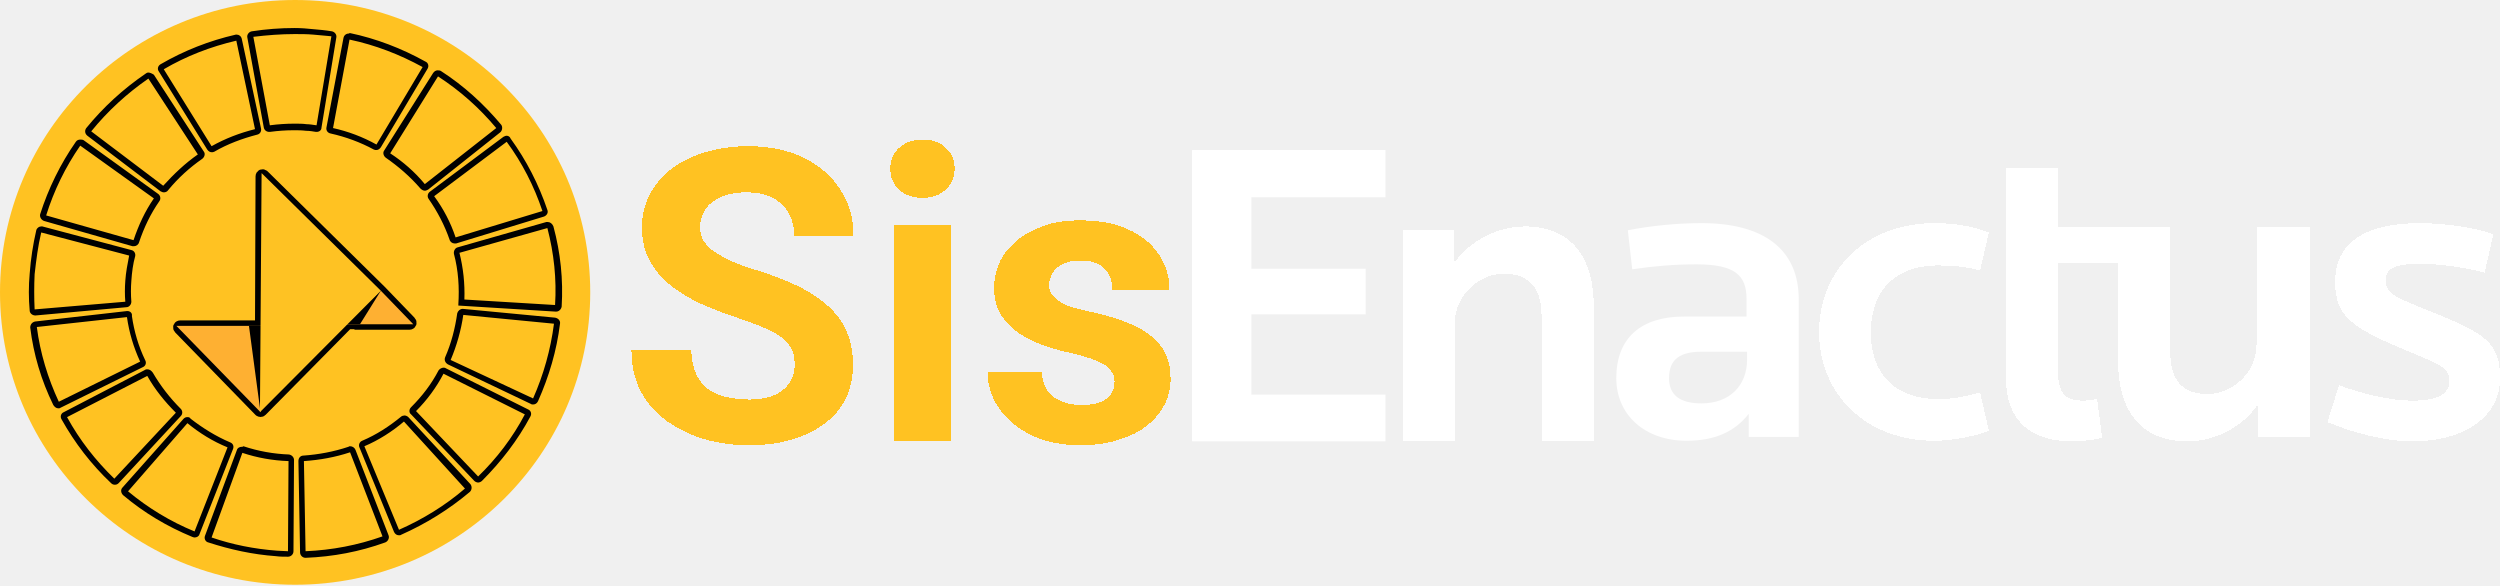
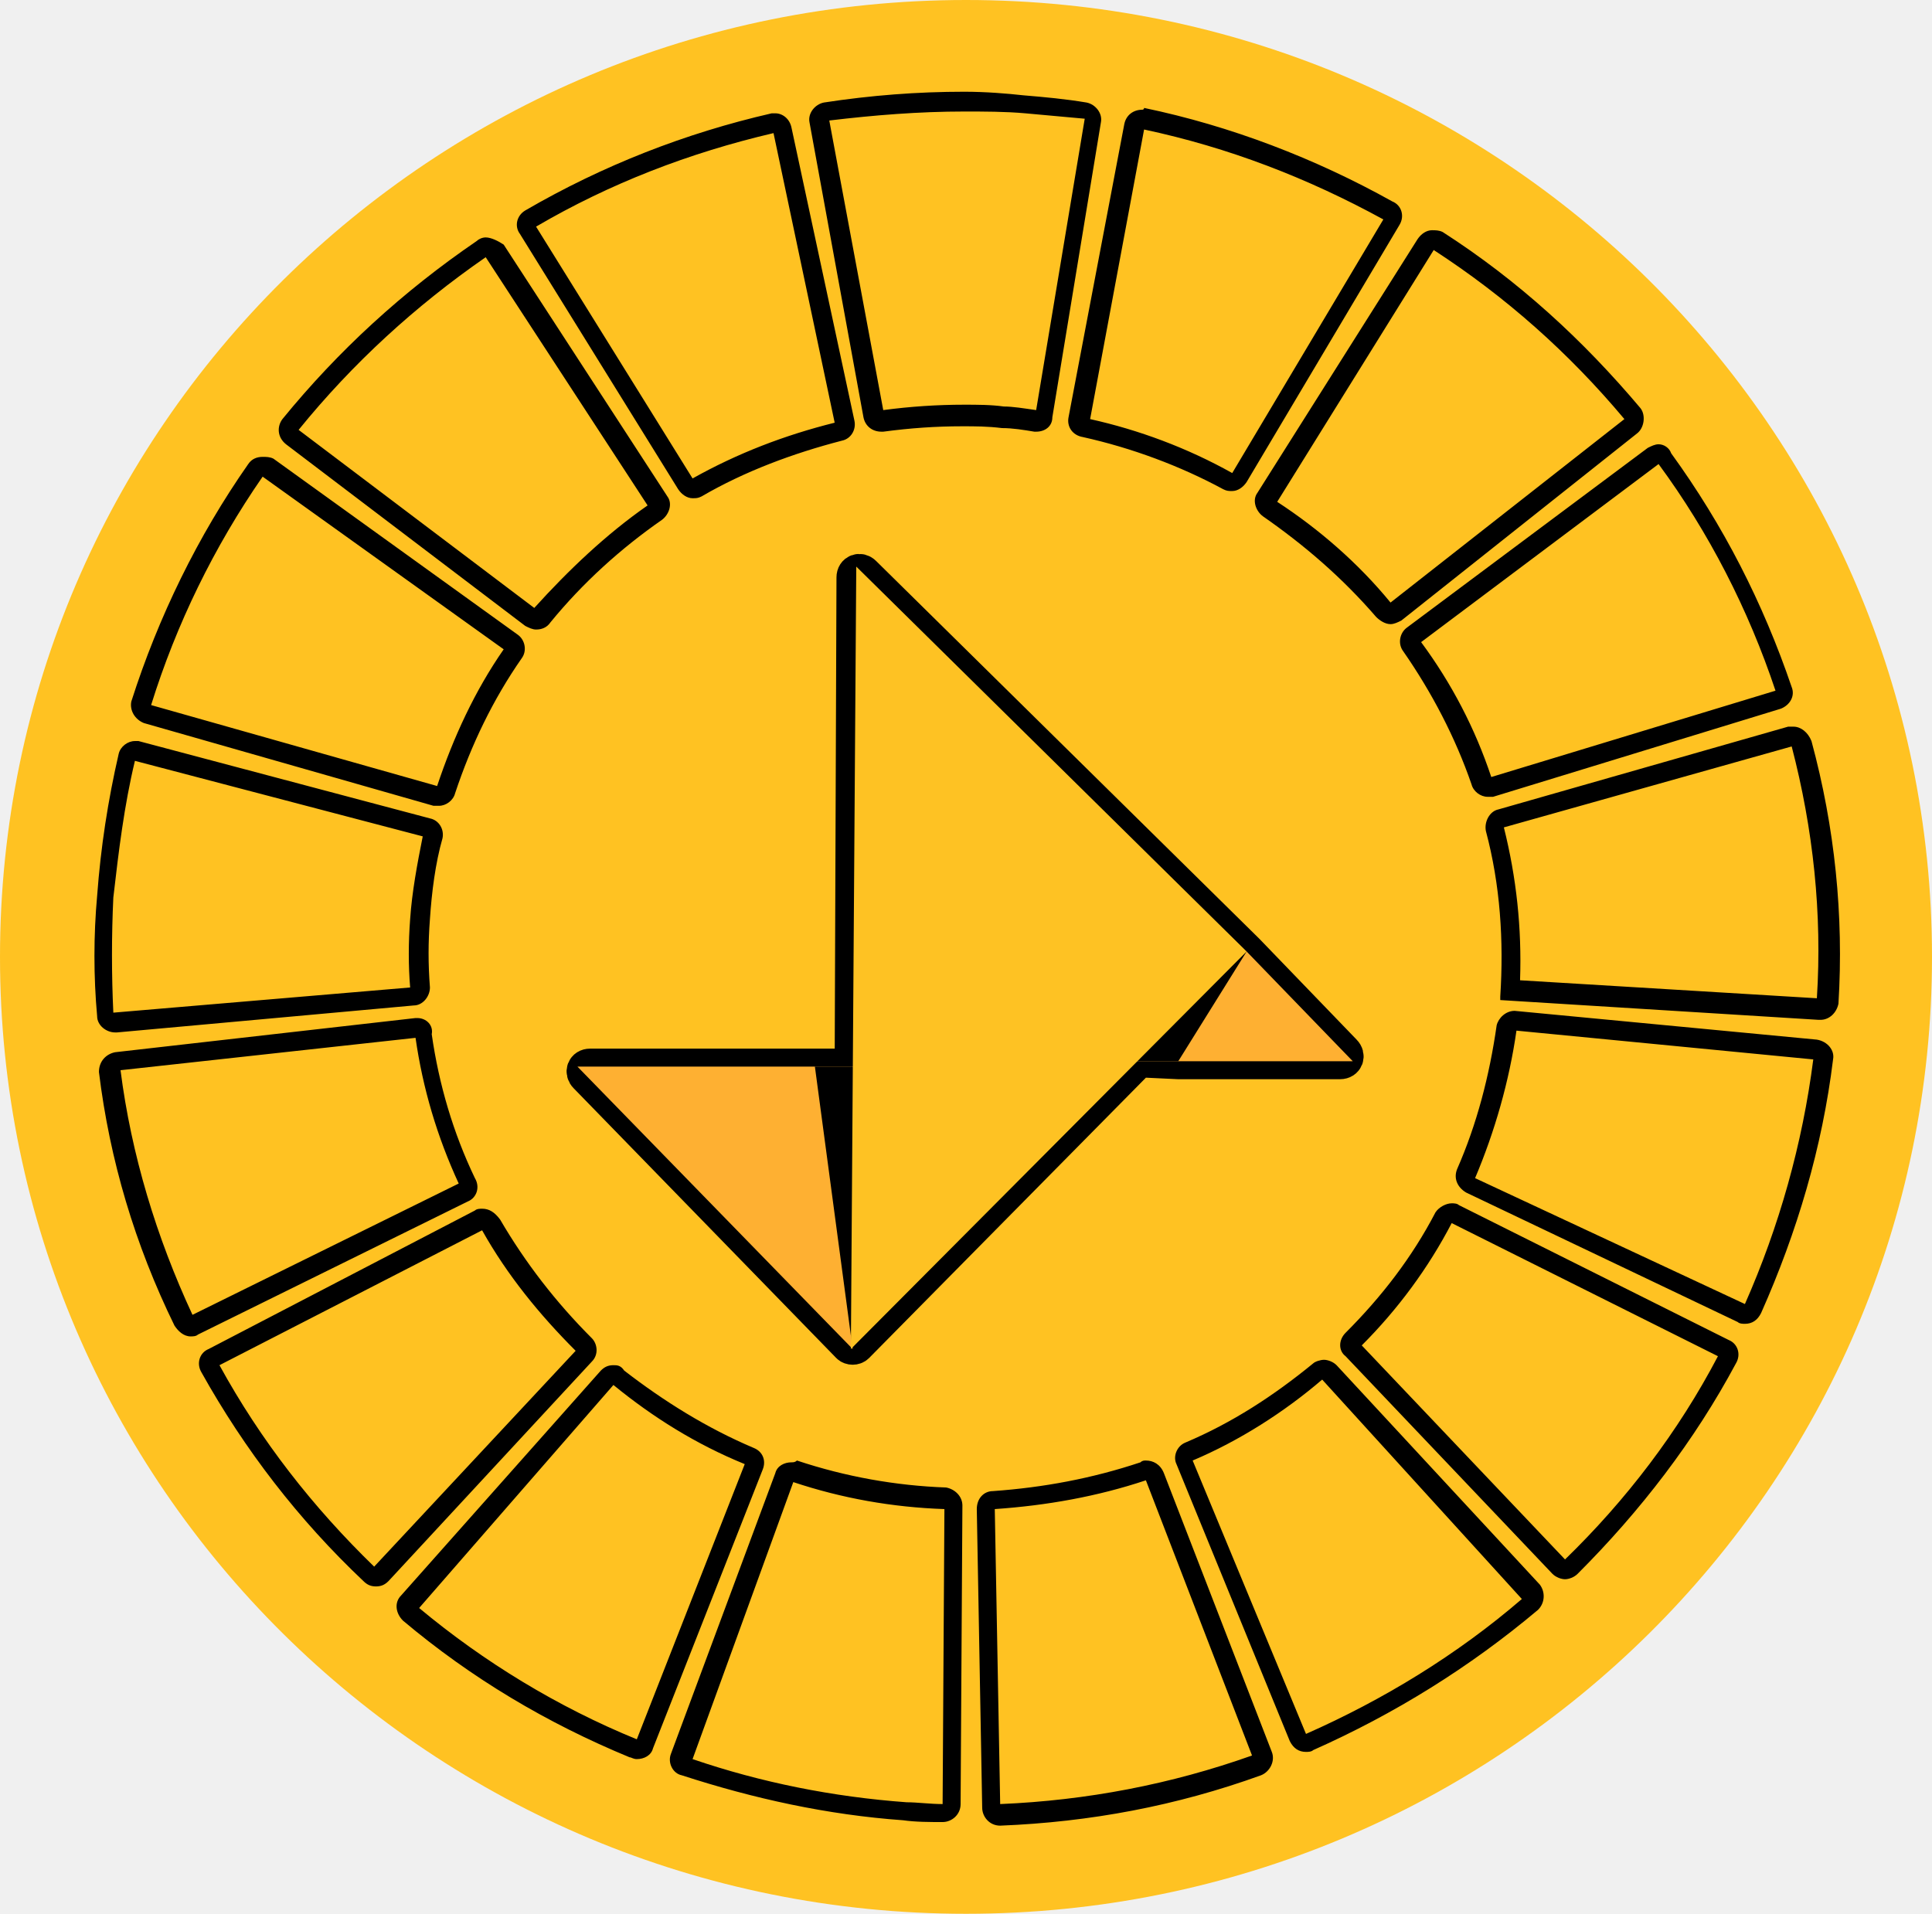
- <svg xmlns="http://www.w3.org/2000/svg" version="1.1" id="Layer_1" x="0px" y="0px" viewBox="0 0 454.9 106.5" style="enable-background:new 0 0 454.9 106.5;" xml:space="preserve">
+ <svg xmlns="http://www.w3.org/2000/svg" version="1.1" id="Layer_1" x="0px" y="0px" viewBox="0 0 107.4 106.4" style="enable-background:new 0 0 107.4 106.4;" xml:space="preserve">
  <style type="text/css">
- 	.st0{fill:#FFFFFF;}
- 	.st1{fill:#FFC222;}
- 	.st2{fill:#FEC223;stroke:#000000;stroke-width:2;stroke-miterlimit:10;}
- 	.st3{fill:#FEB032;}
- 	.st4{fill:#FEC223;}
+ 	.st0{fill:#FFC222;}
+ 	.st1{fill:#FEC223;stroke:#000000;stroke-width:2;stroke-miterlimit:10;}
+ 	.st2{fill:#FEB032;}
+ 	.st3{fill:#FEC223;}
</style>
  <g>
+     <ellipse class="st0" cx="53.7" cy="53.2" rx="53.7" ry="53.2" />
+     <path d="M53.6,6.2c1.1,0,2.3,0,3.4,0.1c1.1,0.1,2.2,0.2,3.3,0.3l-2.7,16.2c-0.7-0.1-1.3-0.2-1.8-0.2c-0.7-0.1-1.5-0.1-2.2-0.1   c-1.5,0-3,0.1-4.5,0.3l-3-16.1C48.6,6.4,51.1,6.2,53.6,6.2 M63.6,7.2c4.7,1,9.1,2.7,13.3,5l-8.4,14.1c-2.5-1.4-5.2-2.4-7.9-3   L63.6,7.2 M43,7.4l3.4,16.1c-2.8,0.7-5.4,1.7-7.9,3.1l-8.7-14C33.9,10.2,38.3,8.5,43,7.4 M79.7,13.9c4,2.6,7.5,5.7,10.6,9.4   l-13,10.2c-1.8-2.2-4-4.1-6.3-5.6L79.7,13.9 M27,14.3l9,13.8c-2.3,1.6-4.4,3.6-6.3,5.7l-13.1-9.9C19.6,20.2,23.1,17,27,14.3    M92.2,25.8c2.8,3.8,5,8.1,6.5,12.6l-15.8,4.8C82,40.5,80.7,38,79,35.7L92.2,25.8 M14.6,26.5L28,36.1c-1.6,2.3-2.8,4.9-3.7,7.6   L8.4,39.2C9.8,34.7,11.9,30.4,14.6,26.5 M99.6,41.5c1.2,4.6,1.7,9.3,1.4,14l-16.5-1c0.1-2.9-0.2-5.7-0.9-8.5L99.6,41.5 M7.5,42.3   l16,4.2c-0.3,1.5-0.6,3.1-0.7,4.6c-0.1,1.3-0.1,2.6,0,3.8L6.3,56.3c-0.1-2.1-0.1-4.3,0-6.4C6.6,47.3,6.9,44.8,7.5,42.3 M84.3,57.3   l16.5,1.6c-0.6,4.7-1.9,9.3-3.8,13.6l-15-7C83.1,62.9,83.9,60.1,84.3,57.3 M23.1,57.7c0.4,2.8,1.2,5.5,2.4,8.1l-14.8,7.3   c-2-4.3-3.4-8.9-4-13.6L23.1,57.7 M80.7,68l14.8,7.4c-2.2,4.2-5.1,8-8.5,11.3L75.7,74.8C77.7,72.8,79.4,70.5,80.7,68 M26.8,68.4   c1.4,2.5,3.2,4.7,5.2,6.7l-11.2,12c-3.4-3.3-6.3-7-8.6-11.2L26.8,68.4 M73.5,76.7l11.1,12.2c-3.6,3.1-7.7,5.6-12,7.5l-6.3-15.2   C68.9,80.1,71.4,78.5,73.5,76.7 M34.1,77c2.2,1.8,4.6,3.3,7.3,4.4l-6,15.3c-4.4-1.8-8.5-4.3-12.1-7.3L34.1,77 M63.7,82.3l5.9,15.3   c-4.5,1.6-9.2,2.5-14,2.7l-0.3-16.4C58.2,83.7,61,83.2,63.7,82.3 M44.1,82.4c2.7,0.9,5.5,1.4,8.4,1.5l-0.1,16.4   c-0.7,0-1.4-0.1-2-0.1c-4.1-0.3-8.1-1.1-11.9-2.4L44.1,82.4 M53.6,5.1c-2.6,0-5.2,0.2-7.8,0.6c-0.5,0.1-0.9,0.6-0.8,1.1l3,16.4   c0.1,0.5,0.5,0.8,1,0.8h0.1c1.5-0.2,2.9-0.3,4.4-0.3c0.7,0,1.4,0,2.2,0.1c0.6,0,1.2,0.1,1.8,0.2h0.1c0.5,0,0.9-0.3,0.9-0.8   l2.7-16.4c0.1-0.5-0.3-1-0.8-1.1c-1.2-0.2-2.3-0.3-3.5-0.4l0,0C56,5.2,54.8,5.1,53.6,5.1L53.6,5.1z M63.5,6.1c-0.5,0-0.9,0.3-1,0.8   l-3.1,16.3c-0.1,0.5,0.2,1,0.8,1.1c2.7,0.6,5.4,1.6,7.8,2.9c0.2,0.1,0.3,0.1,0.5,0.1c0.3,0,0.6-0.2,0.8-0.5l8.5-14.3   c0.3-0.5,0.1-1.1-0.4-1.3C73.1,8.8,68.4,7,63.6,6C63.6,6.1,63.5,6.1,63.5,6.1L63.5,6.1z M43.1,6.3c-0.1,0-0.1,0-0.2,0   c-4.8,1.1-9.4,2.9-13.7,5.4c-0.5,0.3-0.6,0.9-0.3,1.3l8.8,14.2c0.2,0.3,0.5,0.5,0.8,0.5c0.2,0,0.3,0,0.5-0.1   c2.4-1.4,5.1-2.4,7.8-3.1c0.5-0.1,0.8-0.6,0.7-1.1L44,7.1C43.9,6.6,43.5,6.3,43.1,6.3L43.1,6.3z M79.6,12.8c-0.3,0-0.6,0.2-0.8,0.5   l-8.9,14.1c-0.3,0.4-0.1,1,0.3,1.3c2.3,1.6,4.4,3.4,6.3,5.6c0.2,0.2,0.5,0.4,0.8,0.4c0.2,0,0.4-0.1,0.6-0.2L91,24.1   c0.4-0.3,0.5-1,0.2-1.4c-3.2-3.8-6.8-7.1-11-9.8C80,12.8,79.8,12.8,79.6,12.8L79.6,12.8z M27,13.2c-0.2,0-0.4,0.1-0.5,0.2   c-4.1,2.8-7.7,6.1-10.8,9.9c-0.3,0.4-0.3,1,0.2,1.4l13.3,10.1c0.2,0.1,0.4,0.2,0.6,0.2c0.3,0,0.6-0.1,0.8-0.4   c1.8-2.2,3.9-4.1,6.2-5.7c0.4-0.3,0.6-0.9,0.3-1.3l-9.1-14C27.7,13.4,27.3,13.2,27,13.2L27,13.2z M92.2,24.7   c-0.2,0-0.4,0.1-0.6,0.2l-13.4,10c-0.4,0.3-0.5,0.9-0.2,1.3c1.6,2.3,2.9,4.8,3.8,7.4c0.1,0.4,0.5,0.7,0.9,0.7c0.1,0,0.2,0,0.3,0   l16-4.9c0.5-0.2,0.8-0.7,0.6-1.2c-1.6-4.7-3.8-9-6.7-13C92.8,24.9,92.5,24.7,92.2,24.7L92.2,24.7z M14.6,25.4   c-0.3,0-0.6,0.1-0.8,0.4c-2.8,4-5,8.5-6.5,13.2c-0.1,0.5,0.2,1,0.7,1.2l16.1,4.6c0.1,0,0.2,0,0.3,0c0.4,0,0.8-0.3,0.9-0.7   c0.9-2.7,2.1-5.2,3.7-7.5c0.3-0.4,0.2-1-0.2-1.3l-13.6-9.8C15,25.4,14.8,25.4,14.6,25.4L14.6,25.4z M99.7,40.4c-0.1,0-0.2,0-0.3,0   L83.3,45c-0.5,0.1-0.8,0.7-0.7,1.2c0.8,3,1,6.1,0.8,9.2v0.2l17.7,1.1c0,0,0,0,0.1,0c0.5,0,0.9-0.4,1-0.9c0.3-4.9-0.2-9.8-1.5-14.6   C100.5,40.7,100.1,40.4,99.7,40.4L99.7,40.4z M7.5,41.2c-0.4,0-0.8,0.3-0.9,0.7c-0.6,2.6-1,5.2-1.2,7.9c-0.2,2.2-0.2,4.5,0,6.7   c0,0.5,0.5,0.9,1,0.9h0.1L23,55.9c0.5,0,0.9-0.5,0.9-1c-0.1-1.3-0.1-2.5,0-3.8c0.1-1.5,0.3-3.1,0.7-4.5c0.1-0.5-0.2-1-0.7-1.1   L7.7,41.2C7.6,41.2,7.6,41.2,7.5,41.2L7.5,41.2z M84.2,56.2c-0.5,0-0.9,0.4-1,0.8c-0.4,2.8-1.1,5.5-2.2,8c-0.2,0.5,0,1,0.5,1.3   l15.1,7.2c0.1,0.1,0.3,0.1,0.4,0.1c0.4,0,0.7-0.2,0.9-0.6c2-4.5,3.4-9.2,4-14.1c0.1-0.5-0.3-1-0.9-1.1L84.2,56.2L84.2,56.2   L84.2,56.2z M23.2,56.6h-0.1L6.4,58.5c-0.5,0.1-0.9,0.5-0.9,1.1c0.6,4.9,2,9.6,4.2,14.1c0.2,0.3,0.5,0.6,0.9,0.6   c0.1,0,0.3,0,0.4-0.1l15-7.4c0.5-0.2,0.7-0.8,0.4-1.3c-1.2-2.5-2-5.2-2.4-8C24.1,57,23.7,56.6,23.2,56.6L23.2,56.6z M80.7,66.9   c-0.3,0-0.7,0.2-0.9,0.5c-1.3,2.5-3,4.7-5,6.7c-0.4,0.4-0.4,1,0,1.3l11.5,12.1c0.2,0.2,0.5,0.3,0.7,0.3s0.5-0.1,0.7-0.3   c3.5-3.5,6.5-7.4,8.8-11.7c0.3-0.5,0.1-1.1-0.4-1.3l-15-7.5C81,66.9,80.8,66.9,80.7,66.9L80.7,66.9z M26.8,67.2   c-0.1,0-0.3,0-0.4,0.1L11.6,75c-0.5,0.2-0.7,0.8-0.4,1.3c2.4,4.3,5.4,8.2,9,11.6c0.2,0.2,0.4,0.3,0.7,0.3c0.3,0,0.5-0.1,0.7-0.3   l11.3-12.2c0.4-0.4,0.3-1,0-1.3c-2-2-3.7-4.2-5.1-6.6C27.5,67.4,27.2,67.2,26.8,67.2L26.8,67.2z M73.6,75.6c-0.2,0-0.5,0.1-0.6,0.2   c-2.2,1.8-4.5,3.3-7.1,4.4c-0.5,0.2-0.7,0.8-0.5,1.2l6.3,15.4c0.2,0.4,0.5,0.6,0.9,0.6c0.1,0,0.3,0,0.4-0.1c4.5-2,8.7-4.6,12.5-7.8   c0.4-0.4,0.4-1,0.1-1.4L74.3,75.9C74.1,75.7,73.8,75.6,73.6,75.6L73.6,75.6z M34.1,75.9c-0.3,0-0.5,0.1-0.7,0.3L22.3,88.7   c-0.4,0.4-0.3,1,0.1,1.4c3.8,3.2,8,5.7,12.6,7.6c0.1,0,0.2,0.1,0.4,0.1c0.4,0,0.8-0.2,0.9-0.6l6.1-15.5c0.2-0.5,0-1-0.5-1.2   c-2.6-1.1-5-2.6-7.2-4.3C34.5,75.9,34.3,75.9,34.1,75.9L34.1,75.9z M63.7,81.2c-0.1,0-0.2,0-0.3,0.1c-2.7,0.9-5.4,1.4-8.2,1.6   c-0.5,0-0.9,0.4-0.9,1l0.3,16.6c0,0.5,0.4,1,1,1l0,0c5-0.2,9.8-1.1,14.5-2.8c0.5-0.2,0.8-0.8,0.6-1.3l-6-15.5   C64.5,81.4,64.1,81.2,63.7,81.2L63.7,81.2z M44,81.3c-0.4,0-0.8,0.2-0.9,0.6l-5.8,15.6c-0.2,0.5,0.1,1.1,0.6,1.2   c4,1.3,8.1,2.2,12.3,2.5c0.7,0.1,1.5,0.1,2.2,0.1l0,0c0.5,0,1-0.4,1-1l0.1-16.6c0-0.5-0.4-0.9-0.9-1c-2.8-0.1-5.6-0.6-8.3-1.5   C44.2,81.3,44.1,81.3,44,81.3L44,81.3z" />
    <g>
-       <path shape-rendering="crispEdges" class="st0" d="M442.6,56.8c-6.7-2.7-8.5-3.3-8.5-5.8c0-2,1.4-3,6.4-3c3.8,0,8.4,0.8,11.6,1.6    l1.6-7c-4.1-1.4-9.7-2-13.4-2c-9.9,0-15.4,3.5-15.4,10.7c0,6.5,3.4,8.5,13.5,12.7c5.8,2.4,7.3,3,7.3,5.3c0,2.1-1.7,3.6-6.7,3.6    c-3.9,0-8.7-1.1-13.4-2.8l-2.1,6.7c4.7,2,10.6,3.5,15.5,3.5c9.6,0,15.9-4.6,15.9-11.4C455,62.4,452.1,60.6,442.6,56.8z" />
-       <path shape-rendering="crispEdges" class="st0" d="M410.6,62.7c0,5.3-4.6,9-8.9,9c-4.8,0-6.8-2.8-6.8-7.6V41.3h-20.4V30.6H365    v38.1c0,8.4,5.1,11.6,12,11.6c1.9,0,4.1-0.3,5.5-0.6l-0.9-7.1c-0.9,0.2-2.1,0.3-2.7,0.3c-2.5,0-4.4-0.9-4.4-4.9V47.8h10.9v17.9    c0,8.8,4,14.6,12.6,14.6c5.6,0,10.5-3.1,12.9-6.8v6.1h9.4V41.3h-9.6v21.4H410.6z" />
-       <path shape-rendering="crispEdges" class="st0" d="M352.7,48.3c2.3,0,4.9,0.2,7.6,0.9l1.6-6.9c-3.1-1.2-6.4-1.7-9.9-1.7    c-12.7,0-21,8.7-21,19.8c0,11.2,8.4,19.8,21,19.8c3.1,0,7.3-0.8,9.9-1.8l-1.6-7c-2.9,0.8-4.9,1.2-7.6,1.2c-8.3,0-12.3-5-12.3-12.2    C340.5,53.3,344.4,48.3,352.7,48.3z" />
-       <path class="st0" d="M309.6,40.6c-4.5,0-9.3,0.5-13.4,1.3L297,49c4.1-0.6,7.7-0.9,11.7-0.9c7,0,9.1,2,9.1,6.3v3.2h-11.4    c-7.8,0-12.3,3.9-12.3,11.2c0,6.7,5.2,11.4,12.8,11.4c5.2,0,8.8-1.7,11.3-4.9v4.2h9.1V54.7C327.4,45.2,320.7,40.6,309.6,40.6z     M317.9,65.4c0,4.8-3.2,8-8.3,8c-3.9,0-5.9-1.5-5.9-4.6c0-3.5,2.1-4.8,5.9-4.8h8.3V65.4z" />
-       <path shape-rendering="crispEdges" class="st0" d="M277.5,41.2c-5.6,0-10.5,3.1-13,6.8v-6.1h-9.3v38.3h9.5V58.9    c0-5.3,4.6-9.1,8.9-9.1c4.8,0,6.9,2.8,6.9,7.6v22.9h9.5V56C290.1,47.1,286.1,41.2,277.5,41.2z" />
-       <polygon class="st0" points="227.7,71.8 227.7,57.2 248.5,57.2 248.5,48.9 227.7,48.9 227.7,35.9 252.1,35.9 252.1,27.3     227.7,27.3 216.9,27.3 216.9,80.3 227.7,80.3 252.1,80.3 252.1,71.8   " />
-     </g>
-     <g>
-       <path shape-rendering="crispEdges" class="st1" d="M202.8,69.4c0-0.8-0.2-1.4-0.7-2c-0.4-0.6-1.2-1.2-2.4-1.7s-2.8-1-5-1.5    c-2-0.4-3.8-1-5.5-1.6c-1.7-0.7-3.2-1.5-4.4-2.4s-2.2-2.1-2.9-3.3c-0.7-1.3-1-2.8-1-4.5c0-1.6,0.3-3.2,1-4.7s1.7-2.7,3.1-3.9    c1.3-1.1,3-2,4.9-2.7s4.1-1,6.6-1c3.4,0,6.3,0.5,8.7,1.6c2.5,1.1,4.3,2.6,5.6,4.5s2,4,2,6.5h-10.4c0-1-0.2-1.9-0.6-2.7    c-0.4-0.8-1.1-1.5-1.9-1.9c-0.9-0.5-2-0.7-3.4-0.7c-1.2,0-2.2,0.2-3,0.6c-0.8,0.4-1.5,0.9-1.9,1.6c-0.4,0.7-0.7,1.4-0.7,2.2    c0,0.6,0.1,1.2,0.4,1.6c0.3,0.5,0.7,0.9,1.3,1.3s1.3,0.8,2.2,1.1s2.1,0.6,3.5,0.9c2.8,0.6,5.3,1.3,7.5,2.3c2.2,0.9,4,2.2,5.3,3.8    c1.3,1.6,1.9,3.6,1.9,6.2c0,1.7-0.4,3.3-1.2,4.8s-1.9,2.7-3.3,3.8c-1.4,1.1-3.2,1.9-5.2,2.5s-4.2,0.9-6.8,0.9    c-3.6,0-6.7-0.7-9.2-2s-4.4-3-5.7-5s-1.9-4.1-1.9-6.3h9.9c0,1.4,0.4,2.6,1.1,3.5c0.7,0.9,1.6,1.5,2.6,1.9c1.1,0.4,2.3,0.6,3.5,0.6    c1.3,0,2.5-0.2,3.4-0.5c0.9-0.4,1.6-0.9,2-1.5C202.6,71,202.8,70.2,202.8,69.4z" />
-       <path shape-rendering="crispEdges" class="st1" d="M173.1,40.9v39.3h-10.4V40.9H173.1z M162,30.7c0-1.5,0.5-2.8,1.6-3.8    s2.5-1.5,4.3-1.5s3.2,0.5,4.2,1.5c1.1,1,1.6,2.3,1.6,3.8c0,1.5-0.5,2.8-1.6,3.8s-2.5,1.5-4.2,1.5c-1.8,0-3.2-0.5-4.3-1.5    S162,32.2,162,30.7z" />
-       <path shape-rendering="crispEdges" class="st1" d="M144.6,66.4c0-0.9-0.1-1.8-0.4-2.5c-0.3-0.8-0.8-1.5-1.5-2.1    c-0.7-0.7-1.8-1.3-3.1-1.9s-3.1-1.3-5.2-2c-2.4-0.8-4.6-1.6-6.8-2.6c-2.1-1-4-2.1-5.6-3.4c-1.6-1.3-2.9-2.8-3.8-4.5    s-1.4-3.7-1.4-6c0-2.2,0.5-4.2,1.4-6c1-1.8,2.3-3.4,4-4.7c1.7-1.3,3.8-2.3,6.1-3c2.4-0.7,5-1.1,7.8-1.1c3.9,0,7.3,0.7,10.1,2.1    c2.9,1.4,5.1,3.3,6.7,5.8c1.6,2.4,2.4,5.2,2.4,8.4h-10.8c0-1.6-0.3-2.9-1-4.1c-0.6-1.2-1.6-2.1-2.9-2.8c-1.3-0.7-2.9-1-4.8-1    c-1.9,0-3.4,0.3-4.7,0.9c-1.3,0.6-2.2,1.3-2.8,2.3c-0.6,0.9-0.9,2-0.9,3.2c0,0.9,0.2,1.7,0.6,2.4c0.5,0.7,1.1,1.4,2,2    s2,1.2,3.3,1.8s2.8,1.1,4.5,1.6c2.9,0.9,5.4,1.9,7.5,2.9c2.2,1.1,4,2.3,5.5,3.7s2.6,2.9,3.3,4.6c0.7,1.7,1.1,3.7,1.1,5.9    c0,2.3-0.4,4.4-1.3,6.2c-0.9,1.8-2.2,3.4-3.9,4.6c-1.7,1.3-3.7,2.2-6,2.9s-4.9,1-7.8,1c-2.6,0-5.2-0.3-7.7-1s-4.8-1.8-6.9-3.2    c-2-1.4-3.7-3.2-4.9-5.4c-1.2-2.2-1.8-4.8-1.8-7.7h10.9c0,1.6,0.3,3,0.8,4.2c0.5,1.1,1.2,2.1,2.1,2.8c0.9,0.7,2,1.2,3.3,1.5    s2.7,0.5,4.3,0.5c1.9,0,3.4-0.3,4.6-0.8c1.2-0.5,2.1-1.3,2.7-2.2C144.3,68.7,144.6,67.6,144.6,66.4z" />
-     </g>
-   </g>
-   <g>
-     <ellipse class="st1" cx="53.7" cy="53.2" rx="53.7" ry="53.2" />
-     <path d="M53.6,6.2c1.1,0,2.3,0,3.4,0.1c1.1,0.1,2.2,0.2,3.3,0.3l-2.7,16.2c-0.7-0.1-1.3-0.2-1.8-0.2c-0.7-0.1-1.5-0.1-2.2-0.1   c-1.5,0-3,0.1-4.5,0.3l-3-16.1C48.6,6.4,51.1,6.2,53.6,6.2 M63.6,7.2c4.7,1,9.1,2.7,13.3,5l-8.4,14.1c-2.5-1.4-5.2-2.4-7.9-3   L63.6,7.2 M43,7.4l3.4,16.1c-2.8,0.7-5.4,1.7-7.9,3.1l-8.7-14C33.9,10.2,38.3,8.5,43,7.4 M79.7,13.9c4,2.6,7.5,5.7,10.6,9.4   l-13,10.2c-1.8-2.2-4-4.1-6.3-5.6L79.7,13.9 M27,14.3l9,13.8c-2.3,1.6-4.4,3.6-6.3,5.7l-13.1-9.9C19.6,20.2,23.1,17,27,14.3    M92.2,25.8c2.8,3.8,5,8.1,6.5,12.6l-15.8,4.8c-0.9-2.7-2.2-5.2-3.9-7.5L92.2,25.8 M14.6,26.5L28,36.1c-1.6,2.3-2.8,4.9-3.7,7.6   L8.4,39.2C9.8,34.7,11.9,30.4,14.6,26.5 M99.6,41.5c1.2,4.6,1.7,9.3,1.4,14l-16.5-1c0.1-2.9-0.2-5.7-0.9-8.5L99.6,41.5 M7.5,42.3   l16,4.2c-0.3,1.5-0.6,3.1-0.7,4.6c-0.1,1.3-0.1,2.6,0,3.8L6.3,56.3c-0.1-2.1-0.1-4.3,0-6.4C6.6,47.3,6.9,44.8,7.5,42.3 M84.3,57.3   l16.5,1.6c-0.6,4.7-1.9,9.3-3.8,13.6L82,65.5C83.1,62.9,83.9,60.1,84.3,57.3 M23.1,57.7c0.4,2.8,1.2,5.5,2.4,8.1l-14.8,7.3   c-2-4.3-3.4-8.9-4-13.6L23.1,57.7 M80.7,68l14.8,7.4c-2.2,4.2-5.1,8-8.5,11.3L75.7,74.8C77.7,72.8,79.4,70.5,80.7,68 M26.8,68.4   c1.4,2.5,3.2,4.7,5.2,6.7L20.8,87.1c-3.4-3.3-6.3-7-8.6-11.2L26.8,68.4 M73.5,76.7l11.1,12.2c-3.6,3.1-7.7,5.6-12,7.5l-6.3-15.2   C68.9,80.1,71.4,78.5,73.5,76.7 M34.1,77c2.2,1.8,4.6,3.3,7.3,4.4l-6,15.3c-4.4-1.8-8.5-4.3-12.1-7.3L34.1,77 M63.7,82.3l5.9,15.3   c-4.5,1.6-9.2,2.5-14,2.7l-0.3-16.4C58.2,83.7,61,83.2,63.7,82.3 M44.1,82.4c2.7,0.9,5.5,1.4,8.4,1.5l-0.1,16.4   c-0.7,0-1.4-0.1-2-0.1c-4.1-0.3-8.1-1.1-11.9-2.4L44.1,82.4 M53.6,5.1c-2.6,0-5.2,0.2-7.8,0.6c-0.5,0.1-0.9,0.6-0.8,1.1l3,16.4   c0.1,0.5,0.5,0.8,1,0.8c0,0,0.1,0,0.1,0c1.5-0.2,2.9-0.3,4.4-0.3c0.7,0,1.4,0,2.2,0.1c0.6,0,1.2,0.1,1.8,0.2c0,0,0.1,0,0.1,0   c0.5,0,0.9-0.3,0.9-0.8l2.7-16.4c0.1-0.5-0.3-1-0.8-1.1c-1.2-0.2-2.3-0.3-3.5-0.4c0,0,0,0,0,0C56,5.2,54.8,5.1,53.6,5.1L53.6,5.1z    M63.5,6.1c-0.5,0-0.9,0.3-1,0.8l-3.1,16.3c-0.1,0.5,0.2,1,0.8,1.1c2.7,0.6,5.4,1.6,7.8,2.9c0.2,0.1,0.3,0.1,0.5,0.1   c0.3,0,0.6-0.2,0.8-0.5l8.5-14.3c0.3-0.5,0.1-1.1-0.4-1.3c-4.3-2.4-9-4.2-13.8-5.2C63.6,6.1,63.5,6.1,63.5,6.1L63.5,6.1z M43.1,6.3   c-0.1,0-0.1,0-0.2,0c-4.8,1.1-9.4,2.9-13.7,5.4c-0.5,0.3-0.6,0.9-0.3,1.3l8.8,14.2c0.2,0.3,0.5,0.5,0.8,0.5c0.2,0,0.3,0,0.5-0.1   c2.4-1.4,5.1-2.4,7.8-3.1c0.5-0.1,0.8-0.6,0.7-1.1L44,7.1C43.9,6.6,43.5,6.3,43.1,6.3L43.1,6.3z M79.6,12.8c-0.3,0-0.6,0.2-0.8,0.5   l-8.9,14.1c-0.3,0.4-0.1,1,0.3,1.3c2.3,1.6,4.4,3.4,6.3,5.6c0.2,0.2,0.5,0.4,0.8,0.4c0.2,0,0.4-0.1,0.6-0.2L91,24.1   c0.4-0.3,0.5-1,0.2-1.4c-3.2-3.8-6.8-7.1-11-9.8C80,12.8,79.8,12.8,79.6,12.8L79.6,12.8z M27,13.2c-0.2,0-0.4,0.1-0.5,0.2   c-4.1,2.8-7.7,6.1-10.8,9.9c-0.3,0.4-0.3,1,0.2,1.4l13.3,10.1c0.2,0.1,0.4,0.2,0.6,0.2c0.3,0,0.6-0.1,0.8-0.4   c1.8-2.2,3.9-4.1,6.2-5.7c0.4-0.3,0.6-0.9,0.3-1.3l-9.1-14C27.7,13.4,27.3,13.2,27,13.2L27,13.2z M92.2,24.7   c-0.2,0-0.4,0.1-0.6,0.2l-13.4,10c-0.4,0.3-0.5,0.9-0.2,1.3c1.6,2.3,2.9,4.8,3.8,7.4c0.1,0.4,0.5,0.7,0.9,0.7c0.1,0,0.2,0,0.3,0   l16-4.9c0.5-0.2,0.8-0.7,0.6-1.2c-1.6-4.7-3.8-9-6.7-13C92.8,24.9,92.5,24.7,92.2,24.7L92.2,24.7z M14.6,25.4   c-0.3,0-0.6,0.1-0.8,0.4c-2.8,4-5,8.5-6.5,13.2C7.2,39.5,7.5,40,8,40.2l16.1,4.6c0.1,0,0.2,0,0.3,0c0.4,0,0.8-0.3,0.9-0.7   c0.9-2.7,2.1-5.2,3.7-7.5c0.3-0.4,0.2-1-0.2-1.3l-13.6-9.8C15,25.4,14.8,25.4,14.6,25.4L14.6,25.4z M99.7,40.4c-0.1,0-0.2,0-0.3,0   L83.3,45c-0.5,0.1-0.8,0.7-0.7,1.2c0.8,3,1,6.1,0.8,9.2l0,0.2l17.7,1.1c0,0,0,0,0.1,0c0.5,0,0.9-0.4,1-0.9   c0.3-4.9-0.2-9.8-1.5-14.6C100.5,40.7,100.1,40.4,99.7,40.4L99.7,40.4z M7.5,41.2c-0.4,0-0.8,0.3-0.9,0.7c-0.6,2.6-1,5.2-1.2,7.9   c-0.2,2.2-0.2,4.5,0,6.7c0,0.5,0.5,0.9,1,0.9c0,0,0.1,0,0.1,0L23,55.9c0.5,0,0.9-0.5,0.9-1c-0.1-1.3-0.1-2.5,0-3.8   c0.1-1.5,0.3-3.1,0.7-4.5c0.1-0.5-0.2-1-0.7-1.1L7.7,41.2C7.6,41.2,7.6,41.2,7.5,41.2L7.5,41.2z M84.2,56.2c-0.5,0-0.9,0.4-1,0.8   c-0.4,2.8-1.1,5.5-2.2,8c-0.2,0.5,0,1,0.5,1.3l15.1,7.2c0.1,0.1,0.3,0.1,0.4,0.1c0.4,0,0.7-0.2,0.9-0.6c2-4.5,3.4-9.2,4-14.1   c0.1-0.5-0.3-1-0.9-1.1L84.2,56.2C84.2,56.2,84.2,56.2,84.2,56.2L84.2,56.2z M23.2,56.6c0,0-0.1,0-0.1,0L6.4,58.5   c-0.5,0.1-0.9,0.5-0.9,1.1c0.6,4.9,2,9.6,4.2,14.1c0.2,0.3,0.5,0.6,0.9,0.6c0.1,0,0.3,0,0.4-0.1l15-7.4c0.5-0.2,0.7-0.8,0.4-1.3   c-1.2-2.5-2-5.2-2.4-8C24.1,57,23.7,56.6,23.2,56.6L23.2,56.6z M80.7,66.9c-0.3,0-0.7,0.2-0.9,0.5c-1.3,2.5-3,4.7-5,6.7   c-0.4,0.4-0.4,1,0,1.3l11.5,12.1c0.2,0.2,0.5,0.3,0.7,0.3c0.2,0,0.5-0.1,0.7-0.3c3.5-3.5,6.5-7.4,8.8-11.7c0.3-0.5,0.1-1.1-0.4-1.3   l-15-7.5C81,66.9,80.8,66.9,80.7,66.9L80.7,66.9z M26.8,67.2c-0.1,0-0.3,0-0.4,0.1l-14.8,7.7c-0.5,0.2-0.7,0.8-0.4,1.3   c2.4,4.3,5.4,8.2,9,11.6c0.2,0.2,0.4,0.3,0.7,0.3c0.3,0,0.5-0.1,0.7-0.3l11.3-12.2c0.4-0.4,0.3-1,0-1.3c-2-2-3.7-4.2-5.1-6.6   C27.5,67.4,27.2,67.2,26.8,67.2L26.8,67.2z M73.6,75.6c-0.2,0-0.5,0.1-0.6,0.2c-2.2,1.8-4.5,3.3-7.1,4.4c-0.5,0.2-0.7,0.8-0.5,1.2   l6.3,15.4c0.2,0.4,0.5,0.6,0.9,0.6c0.1,0,0.3,0,0.4-0.1c4.5-2,8.7-4.6,12.5-7.8c0.4-0.4,0.4-1,0.1-1.4L74.3,75.9   C74.1,75.7,73.8,75.6,73.6,75.6L73.6,75.6z M34.1,75.9c-0.3,0-0.5,0.1-0.7,0.3L22.3,88.7c-0.4,0.4-0.3,1,0.1,1.4   c3.8,3.2,8,5.7,12.6,7.6c0.1,0,0.2,0.1,0.4,0.1c0.4,0,0.8-0.2,0.9-0.6l6.1-15.5c0.2-0.5,0-1-0.5-1.2c-2.6-1.1-5-2.6-7.2-4.3   C34.5,75.9,34.3,75.9,34.1,75.9L34.1,75.9z M63.7,81.2c-0.1,0-0.2,0-0.3,0.1c-2.7,0.9-5.4,1.4-8.2,1.6c-0.5,0-0.9,0.4-0.9,1   l0.3,16.6c0,0.5,0.4,1,1,1c0,0,0,0,0,0c5-0.2,9.8-1.1,14.5-2.8c0.5-0.2,0.8-0.8,0.6-1.3l-6-15.5C64.5,81.4,64.1,81.2,63.7,81.2   L63.7,81.2z M44,81.3c-0.4,0-0.8,0.2-0.9,0.6l-5.8,15.6c-0.2,0.5,0.1,1.1,0.6,1.2c4,1.3,8.1,2.2,12.3,2.5c0.7,0.1,1.5,0.1,2.2,0.1   c0,0,0,0,0,0c0.5,0,1-0.4,1-1l0.1-16.6c0-0.5-0.4-0.9-0.9-1c-2.8-0.1-5.6-0.6-8.3-1.5C44.2,81.3,44.1,81.3,44,81.3L44,81.3z" />
-     <g>
-       <path class="st2" d="M65.5,59h9c0.3,0,0.4-0.3,0.2-0.5l-5.4-5.6l-21.3-21c-0.2-0.2-0.5-0.1-0.5,0.2L47.4,59c0,0.2-0.1,0.3-0.3,0.3    h-1.9H32.8c-0.3,0-0.4,0.3-0.2,0.5l14.6,15c0.1,0.1,0.3,0.1,0.4,0L63.2,59c0.1-0.1,0.1-0.1,0.2-0.1H65.5z" />
-       <polygon class="st3" points="69.3,52.9 75.2,59 62.2,59   " />
+       <path class="st1" d="M65.5,59h9c0.3,0,0.4-0.3,0.2-0.5l-5.4-5.6L48,31.9c-0.2-0.2-0.5-0.1-0.5,0.2L47.4,59c0,0.2-0.1,0.3-0.3,0.3    h-1.9H32.8c-0.3,0-0.4,0.3-0.2,0.5l14.6,15c0.1,0.1,0.3,0.1,0.4,0L63.2,59c0.1-0.1,0.1-0.1,0.2-0.1L65.5,59L65.5,59z" />
+       <polygon class="st2" points="69.3,52.9 75.2,59 62.2,59   " />
      <polygon points="62.4,59 65.5,59 69.3,52.9   " />
-       <polygon class="st3" points="47.4,75 32.1,59.3 49.9,59.3   " />
+       <polygon class="st2" points="47.4,75 32.1,59.3 49.9,59.3   " />
      <polygon points="50.5,59.3 45.3,59.3 47.4,75   " />
-       <polygon class="st4" points="47.6,31.5 47.3,75 69.3,52.9   " />
+       <polygon class="st3" points="47.6,31.5 47.3,75 69.3,52.9   " />
    </g>
  </g>
</svg>
